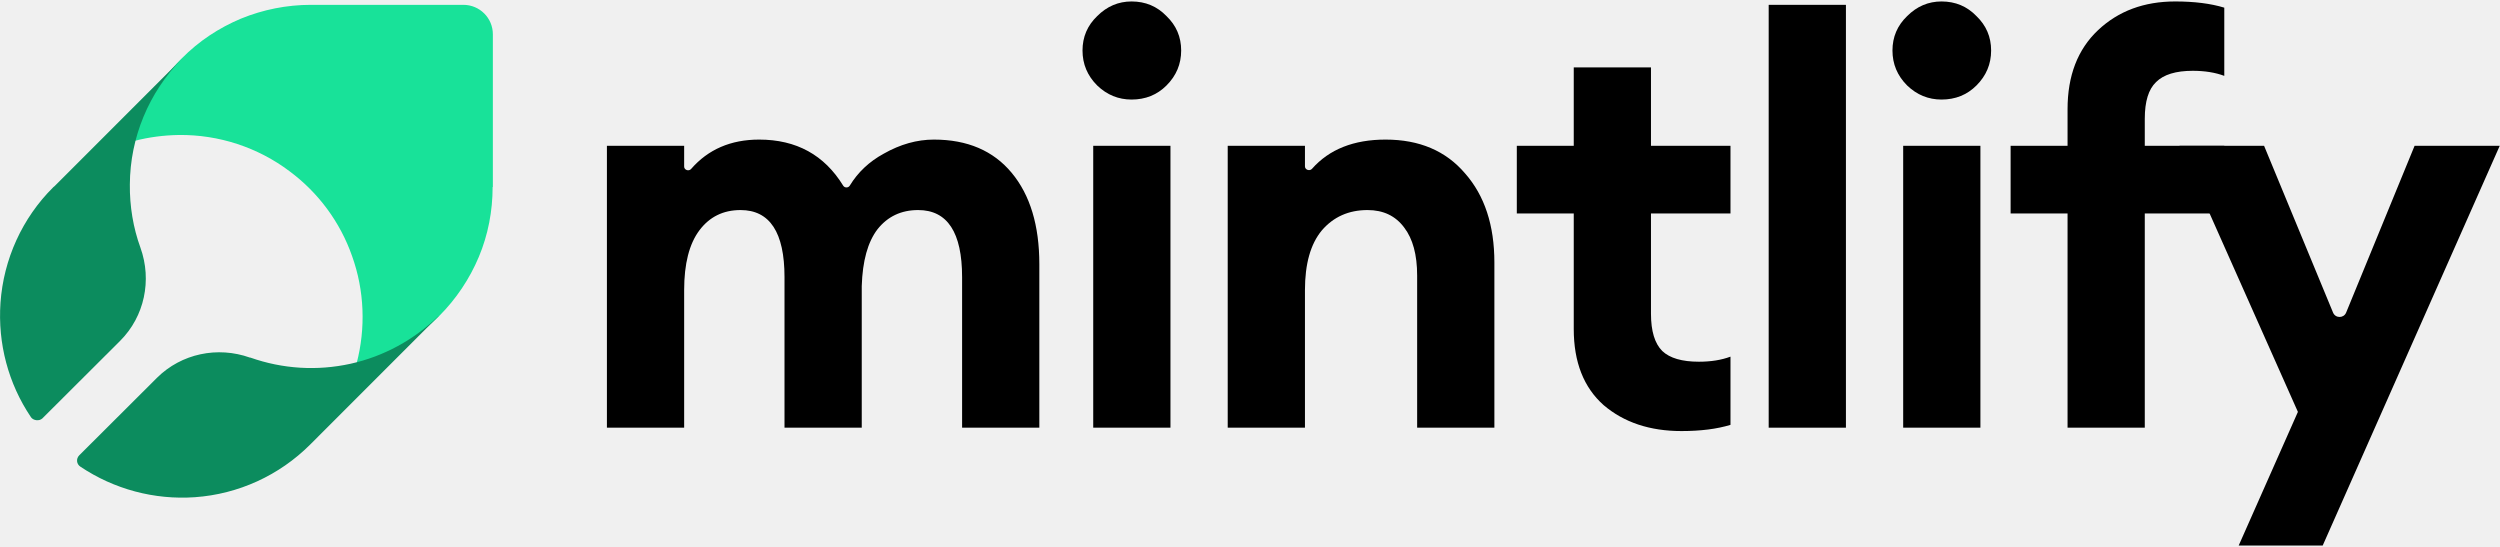
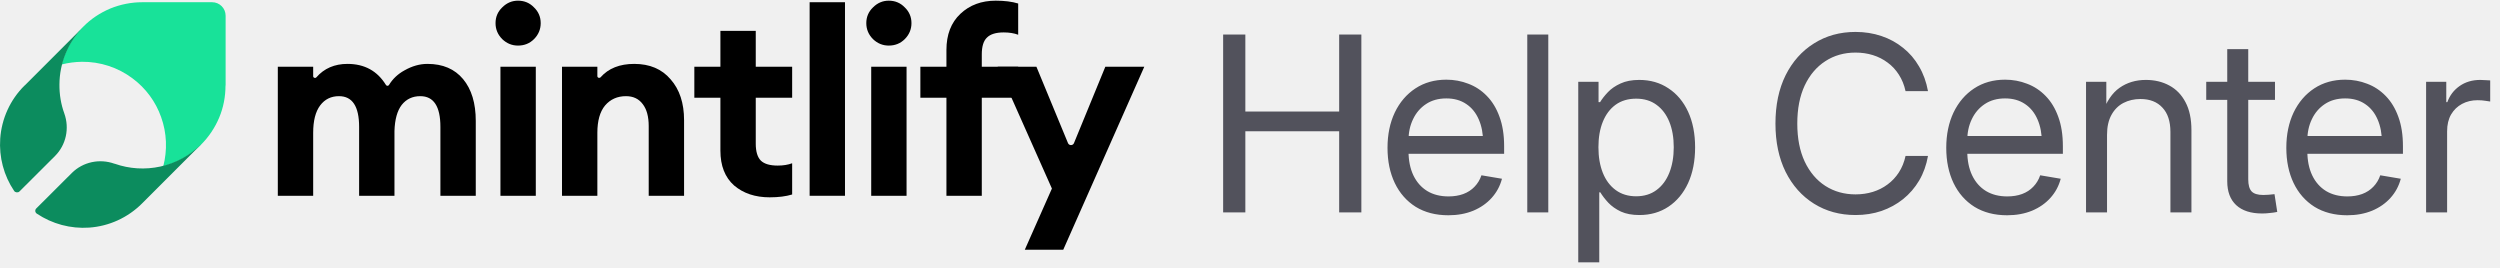
- <svg xmlns="http://www.w3.org/2000/svg" width="1682" height="368" viewBox="0 0 1682 368" fill="none">
-   <path d="M1562.72 367.019H1506.2L1546.03 277.121L1466.37 98.086H1523.27L1569.68 210.318C1571.31 214.241 1576.87 214.234 1578.48 210.306L1624.54 98.086H1681.82L1562.72 367.019Z" fill="black" />
-   <path d="M1391.05 287.742V143.603H1352.74V98.085H1391.05V73.43C1391.05 50.924 1397.87 33.223 1411.53 20.326C1425.19 7.429 1442.51 0.981 1463.5 0.981C1476.39 0.981 1487.39 2.372 1496.5 5.154V51.05C1490.43 48.775 1483.35 47.637 1475.25 47.637C1463.88 47.637 1455.66 50.165 1450.6 55.223C1445.54 60.028 1443.01 68.246 1443.01 79.878V98.085H1496.5V143.603H1443.01V287.742H1391.05Z" fill="black" />
-   <path d="M1306.25 66.981C1297.4 66.981 1289.69 63.821 1283.11 57.499C1276.54 50.924 1273.25 43.085 1273.25 33.981C1273.25 24.878 1276.54 17.165 1283.11 10.843C1289.69 4.268 1297.4 0.981 1306.25 0.981C1315.61 0.981 1323.44 4.268 1329.77 10.843C1336.34 17.165 1339.63 24.878 1339.63 33.981C1339.63 43.085 1336.34 50.924 1329.77 57.499C1323.44 63.821 1315.61 66.981 1306.25 66.981ZM1280.46 287.742V98.085H1332.42V287.742H1280.46Z" fill="black" />
-   <path d="M1189.97 287.742V3.257H1241.94V287.742H1189.97Z" fill="black" />
-   <path d="M1131.27 290.018C1110.03 290.018 1092.58 284.202 1078.92 272.569C1065.52 260.684 1058.82 243.615 1058.82 221.362V143.603H1020.51V98.085H1058.82V45.361H1110.78V98.085H1164.27V143.603H1110.78V211.121C1110.78 222.753 1113.31 231.098 1118.37 236.155C1123.43 240.96 1131.65 243.362 1143.03 243.362C1151.12 243.362 1158.2 242.224 1164.27 239.949V285.845C1155.16 288.627 1144.16 290.018 1131.27 290.018Z" fill="black" />
-   <path d="M826.007 287.742V98.085H877.973V111.948C877.973 114.292 881.163 115.329 882.715 113.572C894.3 100.466 910.8 93.913 932.214 93.913C954.973 93.913 972.801 101.499 985.698 116.672C998.847 131.591 1005.42 151.568 1005.42 176.603V287.742H953.456V185.327C953.456 171.419 950.548 160.672 944.732 153.086C938.916 145.247 930.697 141.327 920.076 141.327C907.433 141.327 897.191 145.879 889.352 154.982C881.766 164.086 877.973 177.488 877.973 195.189V287.742H826.007Z" fill="black" />
-   <path d="M761.314 66.981C752.463 66.981 744.75 63.821 738.176 57.499C731.601 50.924 728.313 43.085 728.313 33.981C728.313 24.878 731.601 17.165 738.176 10.843C744.75 4.268 752.463 0.981 761.314 0.981C770.67 0.981 778.509 4.268 784.831 10.843C791.406 17.165 794.693 24.878 794.693 33.981C794.693 43.085 791.406 50.924 784.831 57.499C778.509 63.821 770.67 66.981 761.314 66.981ZM735.52 287.742V98.085H787.486V287.742H735.52Z" fill="black" />
-   <path d="M647.3 287.742V186.465C647.3 156.373 637.438 141.327 617.714 141.327C606.334 141.327 597.231 145.626 590.403 154.224C583.828 162.821 580.288 175.592 579.782 192.534V287.742H527.817V186.465C527.817 156.373 517.954 141.327 498.23 141.327C486.598 141.327 477.368 145.879 470.54 154.982C463.713 164.086 460.299 177.488 460.299 195.189V287.742H408.333V98.085H460.299V112.084C460.299 114.416 463.434 115.443 464.966 113.685C476.447 100.504 491.707 93.913 510.748 93.913C535.769 93.913 554.616 104.243 567.286 124.904C568.286 126.534 570.745 126.508 571.739 124.875C577.217 115.872 584.829 108.712 594.576 103.396C605.702 97.074 616.955 93.913 628.335 93.913C650.84 93.913 668.289 101.373 680.68 116.292C693.071 131.212 699.266 151.695 699.266 177.741V287.742H647.3Z" fill="black" />
-   <path d="M331.596 125.814V23.071C331.596 12.046 322.652 3.257 311.791 3.257H209.096C192.965 3.257 176.994 6.453 162.141 12.525C147.287 18.756 133.712 27.705 122.372 39.209L121.574 40.008C106.561 55.188 95.86 74.043 90.43 94.815C100.172 92.258 110.234 90.98 120.296 90.82C147.127 90.501 173.48 99.129 194.882 115.268C214.207 129.649 228.9 149.462 236.886 172.312C245.191 195.481 246.149 220.727 239.921 244.535C260.524 239.103 279.53 228.397 294.703 213.377L295.501 212.578C306.841 201.233 315.944 187.651 322.173 172.791C328.402 157.931 331.437 141.952 331.437 125.814H331.596Z" fill="#18E299" />
-   <path d="M87.364 124.079C87.523 92.561 100.093 62.315 122.209 39.711L36.766 125.193C36.448 125.512 36.13 125.671 35.812 125.989C14.968 146.683 2.398 174.381 0.33 203.671C-1.579 231.051 5.58 258.112 20.855 280.717C22.312 282.873 26.265 283.582 28.493 281.513L80.841 229.3C97.229 212.904 102.321 188.549 94.524 166.74C89.592 153.21 87.205 138.724 87.364 124.079Z" fill="#0C8C5E" />
-   <path d="M295.003 212.586C278.615 228.664 258.089 239.807 235.813 244.742C213.379 249.676 190.149 248.244 168.51 240.603C168.51 240.603 168.35 240.603 168.191 240.603C146.393 232.803 122.049 237.897 105.661 254.134L53.312 306.346C51.085 308.575 51.403 312.236 54.108 313.987C76.702 329.11 103.751 336.432 131.118 334.522C160.395 332.452 187.921 319.877 208.764 299.024L209.56 298.228L295.003 212.746V212.586Z" fill="#0C8C5E" />
+ <svg xmlns="http://www.w3.org/2000/svg" width="215" height="23" viewBox="0 0 215 23" fill="none">
+   <g clip-path="url(#clip0_10130_19192)">
+     <g clip-path="url(#clip1_10130_19192)">
+       <path d="M91.44 21.476H88.133L90.464 16.216L85.802 5.74H89.132L91.847 12.307C91.943 12.536 92.268 12.536 92.362 12.306L95.058 5.74H98.409L91.44 21.476Z" fill="#000000" />
+       <path d="M81.393 16.837V8.403H79.152V5.74H81.393V4.297C81.393 2.98 81.792 1.944 82.592 1.19C83.391 0.435 84.404 0.058 85.633 0.058C86.387 0.058 87.031 0.139 87.564 0.302V2.988C87.208 2.854 86.794 2.788 86.32 2.788C85.655 2.788 85.174 2.936 84.878 3.232C84.582 3.513 84.434 3.994 84.434 4.674V5.74H87.564V8.403H84.434V16.837H81.393Z" fill="#000000" />
+       <path d="M76.433 3.92C75.915 3.92 75.463 3.735 75.079 3.365C74.694 2.98 74.502 2.521 74.502 1.989C74.502 1.456 74.694 1.005 75.079 0.635C75.463 0.25 75.915 0.058 76.433 0.058C76.98 0.058 77.438 0.25 77.809 0.635C78.193 1.005 78.386 1.456 78.386 1.989C78.386 2.521 78.193 2.98 77.809 3.365C77.438 3.735 76.98 3.92 76.433 3.92ZM74.924 16.837V5.74H77.964V16.837H74.924Z" fill="#000000" />
+       <path d="M69.628 16.837V0.191H72.669V16.837H69.628Z" fill="#000000" />
+       <path d="M66.194 16.97C64.951 16.97 63.93 16.63 63.131 15.949C62.347 15.254 61.955 14.255 61.955 12.953V8.403H59.713V5.74H61.955V2.655H64.995V5.74H68.125V8.403H64.995V12.354C64.995 13.034 65.143 13.523 65.439 13.819C65.735 14.1 66.216 14.24 66.882 14.24C67.355 14.24 67.769 14.174 68.125 14.04V16.726C67.592 16.889 66.948 16.97 66.194 16.97Z" fill="#000000" />
+       <path d="M48.332 16.837V5.74H51.373V6.551C51.373 6.688 51.559 6.748 51.65 6.646C52.328 5.879 53.293 5.495 54.546 5.495C55.878 5.495 56.921 5.939 57.676 6.827C58.445 7.7 58.83 8.869 58.83 10.334V16.837H55.789V10.844C55.789 10.03 55.619 9.402 55.279 8.958C54.939 8.499 54.458 8.27 53.836 8.27C53.096 8.27 52.497 8.536 52.038 9.069C51.594 9.601 51.373 10.386 51.373 11.421V16.837H48.332Z" fill="#000000" />
+       <path d="M44.547 3.92C44.029 3.92 43.578 3.735 43.193 3.365C42.809 2.98 42.616 2.521 42.616 1.989C42.616 1.456 42.809 1.005 43.193 0.635C43.578 0.25 44.029 0.058 44.547 0.058C45.095 0.058 45.553 0.25 45.923 0.635C46.308 1.005 46.5 1.456 46.5 1.989C46.5 2.521 46.308 2.98 45.923 3.365C45.553 3.735 45.095 3.92 44.547 3.92ZM43.038 16.837V5.74H46.079V16.837H43.038Z" fill="#000000" />
+       <path d="M37.875 16.837V10.911C37.875 9.15 37.298 8.27 36.144 8.27C35.478 8.27 34.945 8.521 34.546 9.024C34.161 9.527 33.954 10.275 33.924 11.266V16.837H30.884V10.911C30.884 9.15 30.306 8.27 29.152 8.27C28.472 8.27 27.932 8.536 27.532 9.069C27.133 9.601 26.933 10.386 26.933 11.421V16.837H23.892V5.74H26.933V6.559C26.933 6.695 27.116 6.755 27.206 6.652C27.878 5.881 28.771 5.495 29.885 5.495C31.349 5.495 32.452 6.1 33.193 7.309C33.252 7.404 33.395 7.403 33.454 7.307C33.774 6.78 34.219 6.361 34.79 6.05C35.441 5.68 36.099 5.495 36.765 5.495C38.082 5.495 39.103 5.932 39.828 6.805C40.553 7.678 40.916 8.876 40.916 10.4V16.837H37.875Z" fill="#000000" />
+       <path d="M19.403 7.362V1.35C19.403 0.705 18.879 0.191 18.244 0.191H12.235C11.291 0.191 10.357 0.378 9.487 0.733C8.618 1.098 7.824 1.621 7.16 2.295L7.114 2.341C6.235 3.23 5.609 4.333 5.291 5.548C5.861 5.399 6.45 5.324 7.039 5.314C8.609 5.296 10.151 5.801 11.403 6.745C12.534 7.586 13.394 8.746 13.861 10.083C14.347 11.438 14.403 12.916 14.039 14.309C15.244 13.991 16.356 13.364 17.244 12.486L17.291 12.439C17.954 11.775 18.487 10.98 18.851 10.111C19.216 9.241 19.393 8.306 19.393 7.362H19.403Z" fill="#18E299" />
+       <path d="M5.112 7.26C5.121 5.416 5.857 3.646 7.151 2.324L2.151 7.326C2.133 7.344 2.114 7.354 2.095 7.372C0.876 8.583 0.14 10.204 0.019 11.918C-0.092 13.52 0.327 15.103 1.22 16.426C1.306 16.552 1.537 16.593 1.667 16.472L4.73 13.417C5.689 12.458 5.987 11.033 5.531 9.757C5.242 8.965 5.103 8.117 5.112 7.26Z" fill="#0C8C5E" />
+       <path d="M17.262 12.44C16.303 13.38 15.102 14.032 13.799 14.321C12.486 14.61 11.127 14.526 9.861 14.079C9.861 14.079 9.851 14.079 9.842 14.079C8.567 13.622 7.142 13.921 6.183 14.871L3.12 17.926C2.99 18.056 3.009 18.27 3.167 18.373C4.489 19.258 6.072 19.686 7.673 19.574C9.386 19.453 10.997 18.717 12.216 17.497L12.263 17.451L17.262 12.449V12.44Z" fill="#0C8C5E" />
+     </g>
+   </g>
+   <path d="M105.19 18.267V2.972H107.1V9.593H115.168V2.972H117.077V18.267H115.168V11.287H107.1V18.267H105.19ZM124.561 18.513C123.473 18.513 122.535 18.27 121.748 17.785C120.968 17.292 120.369 16.611 119.952 15.742C119.534 14.866 119.326 13.857 119.326 12.714C119.326 11.571 119.534 10.558 119.952 9.675C120.376 8.793 120.968 8.101 121.728 7.602C122.487 7.102 123.374 6.852 124.386 6.852C125.05 6.852 125.68 6.969 126.275 7.201C126.877 7.427 127.408 7.776 127.866 8.248C128.332 8.721 128.694 9.316 128.954 10.035C129.221 10.753 129.355 11.598 129.355 12.57V13.227H120.445V11.697H128.369L127.548 12.252C127.548 11.506 127.425 10.849 127.178 10.281C126.932 9.706 126.573 9.261 126.101 8.947C125.628 8.625 125.057 8.464 124.386 8.464C123.709 8.464 123.127 8.625 122.641 8.947C122.155 9.268 121.782 9.703 121.522 10.25C121.262 10.791 121.132 11.396 121.132 12.067V12.991C121.132 13.798 121.273 14.496 121.553 15.085C121.834 15.667 122.231 16.115 122.744 16.43C123.257 16.738 123.866 16.892 124.571 16.892C125.043 16.892 125.468 16.823 125.844 16.686C126.227 16.543 126.549 16.334 126.809 16.06C127.076 15.786 127.274 15.458 127.404 15.075L129.17 15.372C129.006 15.995 128.711 16.543 128.287 17.015C127.863 17.487 127.332 17.857 126.696 18.123C126.06 18.383 125.348 18.513 124.561 18.513ZM133.153 2.972V18.267H131.346V2.972H133.153ZM135.73 22.558V7.037H137.475V8.782H137.608C137.78 8.502 138.005 8.214 138.286 7.92C138.567 7.626 138.926 7.379 139.364 7.181C139.802 6.976 140.339 6.873 140.975 6.873C141.927 6.873 142.761 7.112 143.48 7.592C144.205 8.064 144.77 8.734 145.174 9.603C145.577 10.473 145.779 11.496 145.779 12.673C145.779 13.85 145.577 14.876 145.174 15.752C144.77 16.621 144.209 17.295 143.49 17.774C142.772 18.253 141.937 18.493 140.986 18.493C140.363 18.493 139.833 18.394 139.395 18.195C138.963 17.99 138.604 17.737 138.317 17.436C138.036 17.134 137.807 16.837 137.629 16.543H137.537V22.558H135.73ZM140.708 16.881C141.393 16.881 141.974 16.703 142.454 16.348C142.939 15.992 143.309 15.495 143.562 14.859C143.815 14.223 143.942 13.491 143.942 12.662C143.942 11.828 143.815 11.099 143.562 10.476C143.309 9.853 142.943 9.367 142.464 9.018C141.985 8.662 141.4 8.485 140.708 8.485C140.017 8.485 139.429 8.659 138.943 9.008C138.464 9.357 138.098 9.843 137.845 10.466C137.591 11.088 137.465 11.821 137.465 12.662C137.465 13.497 137.591 14.233 137.845 14.869C138.098 15.499 138.467 15.992 138.953 16.348C139.439 16.703 140.024 16.881 140.708 16.881ZM159.576 18.493C158.235 18.493 157.044 18.168 156.004 17.518C154.964 16.868 154.15 15.954 153.561 14.777C152.979 13.593 152.689 12.211 152.689 10.63C152.689 9.035 152.979 7.65 153.561 6.473C154.15 5.296 154.964 4.382 156.004 3.732C157.044 3.075 158.235 2.746 159.576 2.746C160.363 2.746 161.102 2.863 161.794 3.095C162.492 3.328 163.114 3.667 163.662 4.112C164.216 4.55 164.675 5.083 165.037 5.713C165.407 6.336 165.663 7.044 165.807 7.838H163.877C163.761 7.304 163.569 6.832 163.302 6.421C163.042 6.011 162.721 5.665 162.338 5.385C161.954 5.097 161.53 4.882 161.065 4.738C160.599 4.594 160.103 4.522 159.576 4.522C158.598 4.522 157.732 4.769 156.979 5.261C156.226 5.747 155.635 6.445 155.203 7.355C154.779 8.266 154.567 9.357 154.567 10.63C154.567 11.896 154.779 12.984 155.203 13.894C155.635 14.804 156.226 15.502 156.979 15.988C157.739 16.474 158.605 16.717 159.576 16.717C160.103 16.717 160.599 16.645 161.065 16.502C161.53 16.358 161.951 16.146 162.327 15.865C162.711 15.585 163.036 15.239 163.302 14.828C163.569 14.418 163.761 13.945 163.877 13.412H165.807C165.67 14.192 165.417 14.897 165.048 15.526C164.678 16.149 164.216 16.683 163.662 17.128C163.114 17.566 162.495 17.904 161.804 18.144C161.113 18.377 160.37 18.493 159.576 18.493ZM172.613 18.513C171.525 18.513 170.588 18.27 169.801 17.785C169.02 17.292 168.422 16.611 168.004 15.742C167.587 14.866 167.378 13.857 167.378 12.714C167.378 11.571 167.587 10.558 168.004 9.675C168.429 8.793 169.02 8.101 169.78 7.602C170.54 7.102 171.426 6.852 172.439 6.852C173.103 6.852 173.732 6.969 174.327 7.201C174.93 7.427 175.46 7.776 175.919 8.248C176.384 8.721 176.747 9.316 177.007 10.035C177.274 10.753 177.407 11.598 177.407 12.57V13.227H168.497V11.697H176.422L175.6 12.252C175.6 11.506 175.477 10.849 175.231 10.281C174.984 9.706 174.625 9.261 174.153 8.947C173.681 8.625 173.109 8.464 172.439 8.464C171.761 8.464 171.18 8.625 170.694 8.947C170.208 9.268 169.835 9.703 169.575 10.25C169.315 10.791 169.185 11.396 169.185 12.067V12.991C169.185 13.798 169.325 14.496 169.606 15.085C169.886 15.667 170.283 16.115 170.796 16.43C171.31 16.738 171.919 16.892 172.623 16.892C173.096 16.892 173.52 16.823 173.896 16.686C174.28 16.543 174.601 16.334 174.861 16.06C175.128 15.786 175.327 15.458 175.457 15.075L177.222 15.372C177.058 15.995 176.764 16.543 176.339 17.015C175.915 17.487 175.385 17.857 174.748 18.123C174.112 18.383 173.4 18.513 172.613 18.513ZM181.205 11.595V18.267H179.399V7.037H181.144V9.757H180.795C181.151 8.731 181.647 7.995 182.283 7.55C182.926 7.099 183.679 6.873 184.542 6.873C185.301 6.873 185.975 7.034 186.564 7.355C187.152 7.67 187.614 8.146 187.949 8.782C188.292 9.419 188.463 10.223 188.463 11.194V18.267H186.656V11.338C186.656 10.435 186.427 9.74 185.968 9.254C185.517 8.762 184.887 8.515 184.08 8.515C183.539 8.515 183.05 8.628 182.612 8.854C182.181 9.08 181.838 9.422 181.585 9.881C181.332 10.339 181.205 10.911 181.205 11.595ZM195.649 7.037V8.587H189.736V7.037H195.649ZM191.543 4.225H193.349V15.424C193.349 15.903 193.445 16.248 193.637 16.46C193.835 16.666 194.17 16.768 194.643 16.768C194.773 16.768 194.927 16.762 195.105 16.748C195.289 16.727 195.457 16.71 195.608 16.697L195.844 18.226C195.652 18.267 195.44 18.298 195.207 18.318C194.981 18.346 194.759 18.36 194.54 18.36C193.575 18.36 192.833 18.12 192.312 17.641C191.799 17.162 191.543 16.478 191.543 15.588V4.225ZM201.859 18.513C200.771 18.513 199.834 18.27 199.047 17.785C198.267 17.292 197.668 16.611 197.25 15.742C196.833 14.866 196.624 13.857 196.624 12.714C196.624 11.571 196.833 10.558 197.25 9.675C197.675 8.793 198.267 8.101 199.026 7.602C199.786 7.102 200.672 6.852 201.685 6.852C202.349 6.852 202.978 6.969 203.574 7.201C204.176 7.427 204.706 7.776 205.165 8.248C205.63 8.721 205.993 9.316 206.253 10.035C206.52 10.753 206.653 11.598 206.653 12.57V13.227H197.743V11.697H205.668L204.846 12.252C204.846 11.506 204.723 10.849 204.477 10.281C204.231 9.706 203.871 9.261 203.399 8.947C202.927 8.625 202.355 8.464 201.685 8.464C201.007 8.464 200.426 8.625 199.94 8.947C199.454 9.268 199.081 9.703 198.821 10.25C198.561 10.791 198.431 11.396 198.431 12.067V12.991C198.431 13.798 198.571 14.496 198.852 15.085C199.132 15.667 199.529 16.115 200.042 16.43C200.556 16.738 201.165 16.892 201.87 16.892C202.342 16.892 202.766 16.823 203.142 16.686C203.526 16.543 203.847 16.334 204.107 16.06C204.374 15.786 204.573 15.458 204.703 15.075L206.468 15.372C206.304 15.995 206.01 16.543 205.586 17.015C205.161 17.487 204.631 17.857 203.994 18.123C203.358 18.383 202.646 18.513 201.859 18.513ZM208.645 18.267V7.037H210.38V8.782H210.472C210.677 8.207 211.03 7.745 211.529 7.396C212.029 7.047 212.621 6.873 213.305 6.873C213.449 6.873 213.603 6.88 213.767 6.894C213.938 6.9 214.068 6.907 214.157 6.914V8.731C214.096 8.717 213.959 8.697 213.747 8.669C213.541 8.635 213.315 8.618 213.069 8.618C212.576 8.618 212.132 8.724 211.735 8.936C211.338 9.148 211.023 9.453 210.79 9.85C210.564 10.247 210.452 10.726 210.452 11.287V18.267H210.452V18.267H208.645Z" fill="#52525C" />
+   <defs>
+     <clipPath id="clip0_10130_19192">
+       <rect width="98.419" height="21.534" fill="#FFFFFF" />
+     </clipPath>
+     <clipPath id="clip1_10130_19192">
+       <rect width="98.419" height="21.533" fill="#FFFFFF" transform="translate(0 0.000488281)" />
+     </clipPath>
+   </defs>
</svg>
